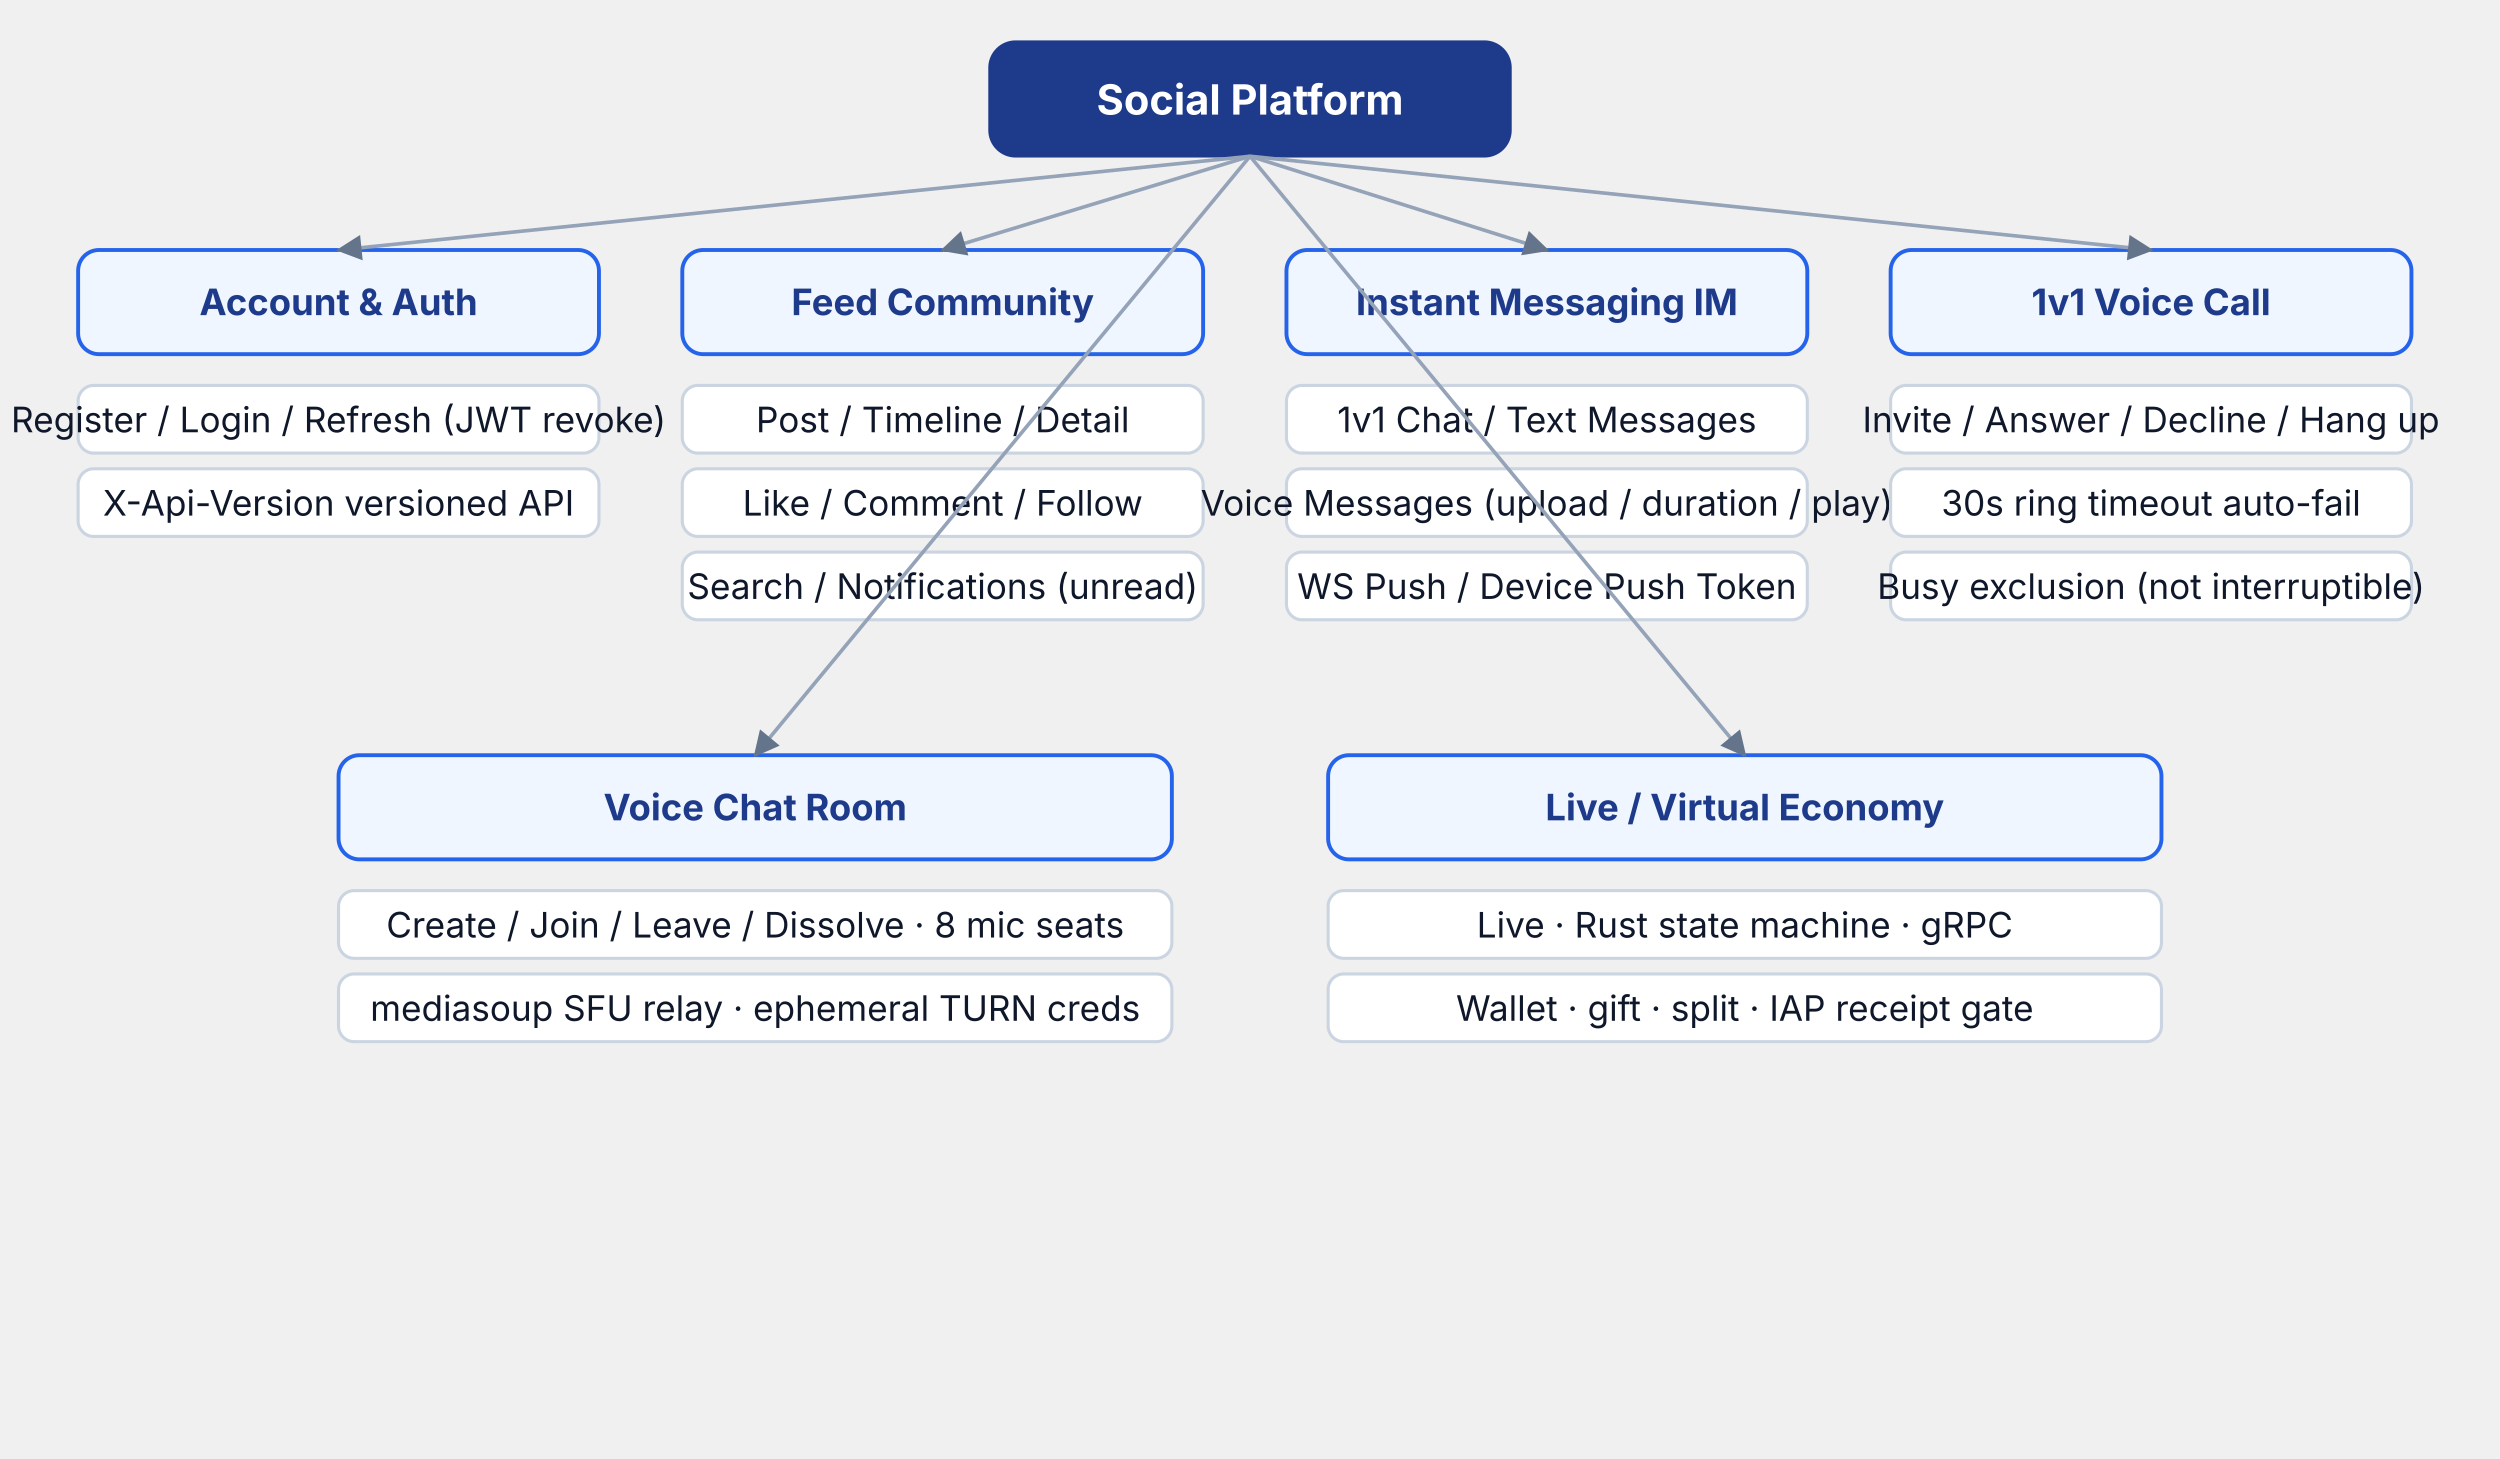
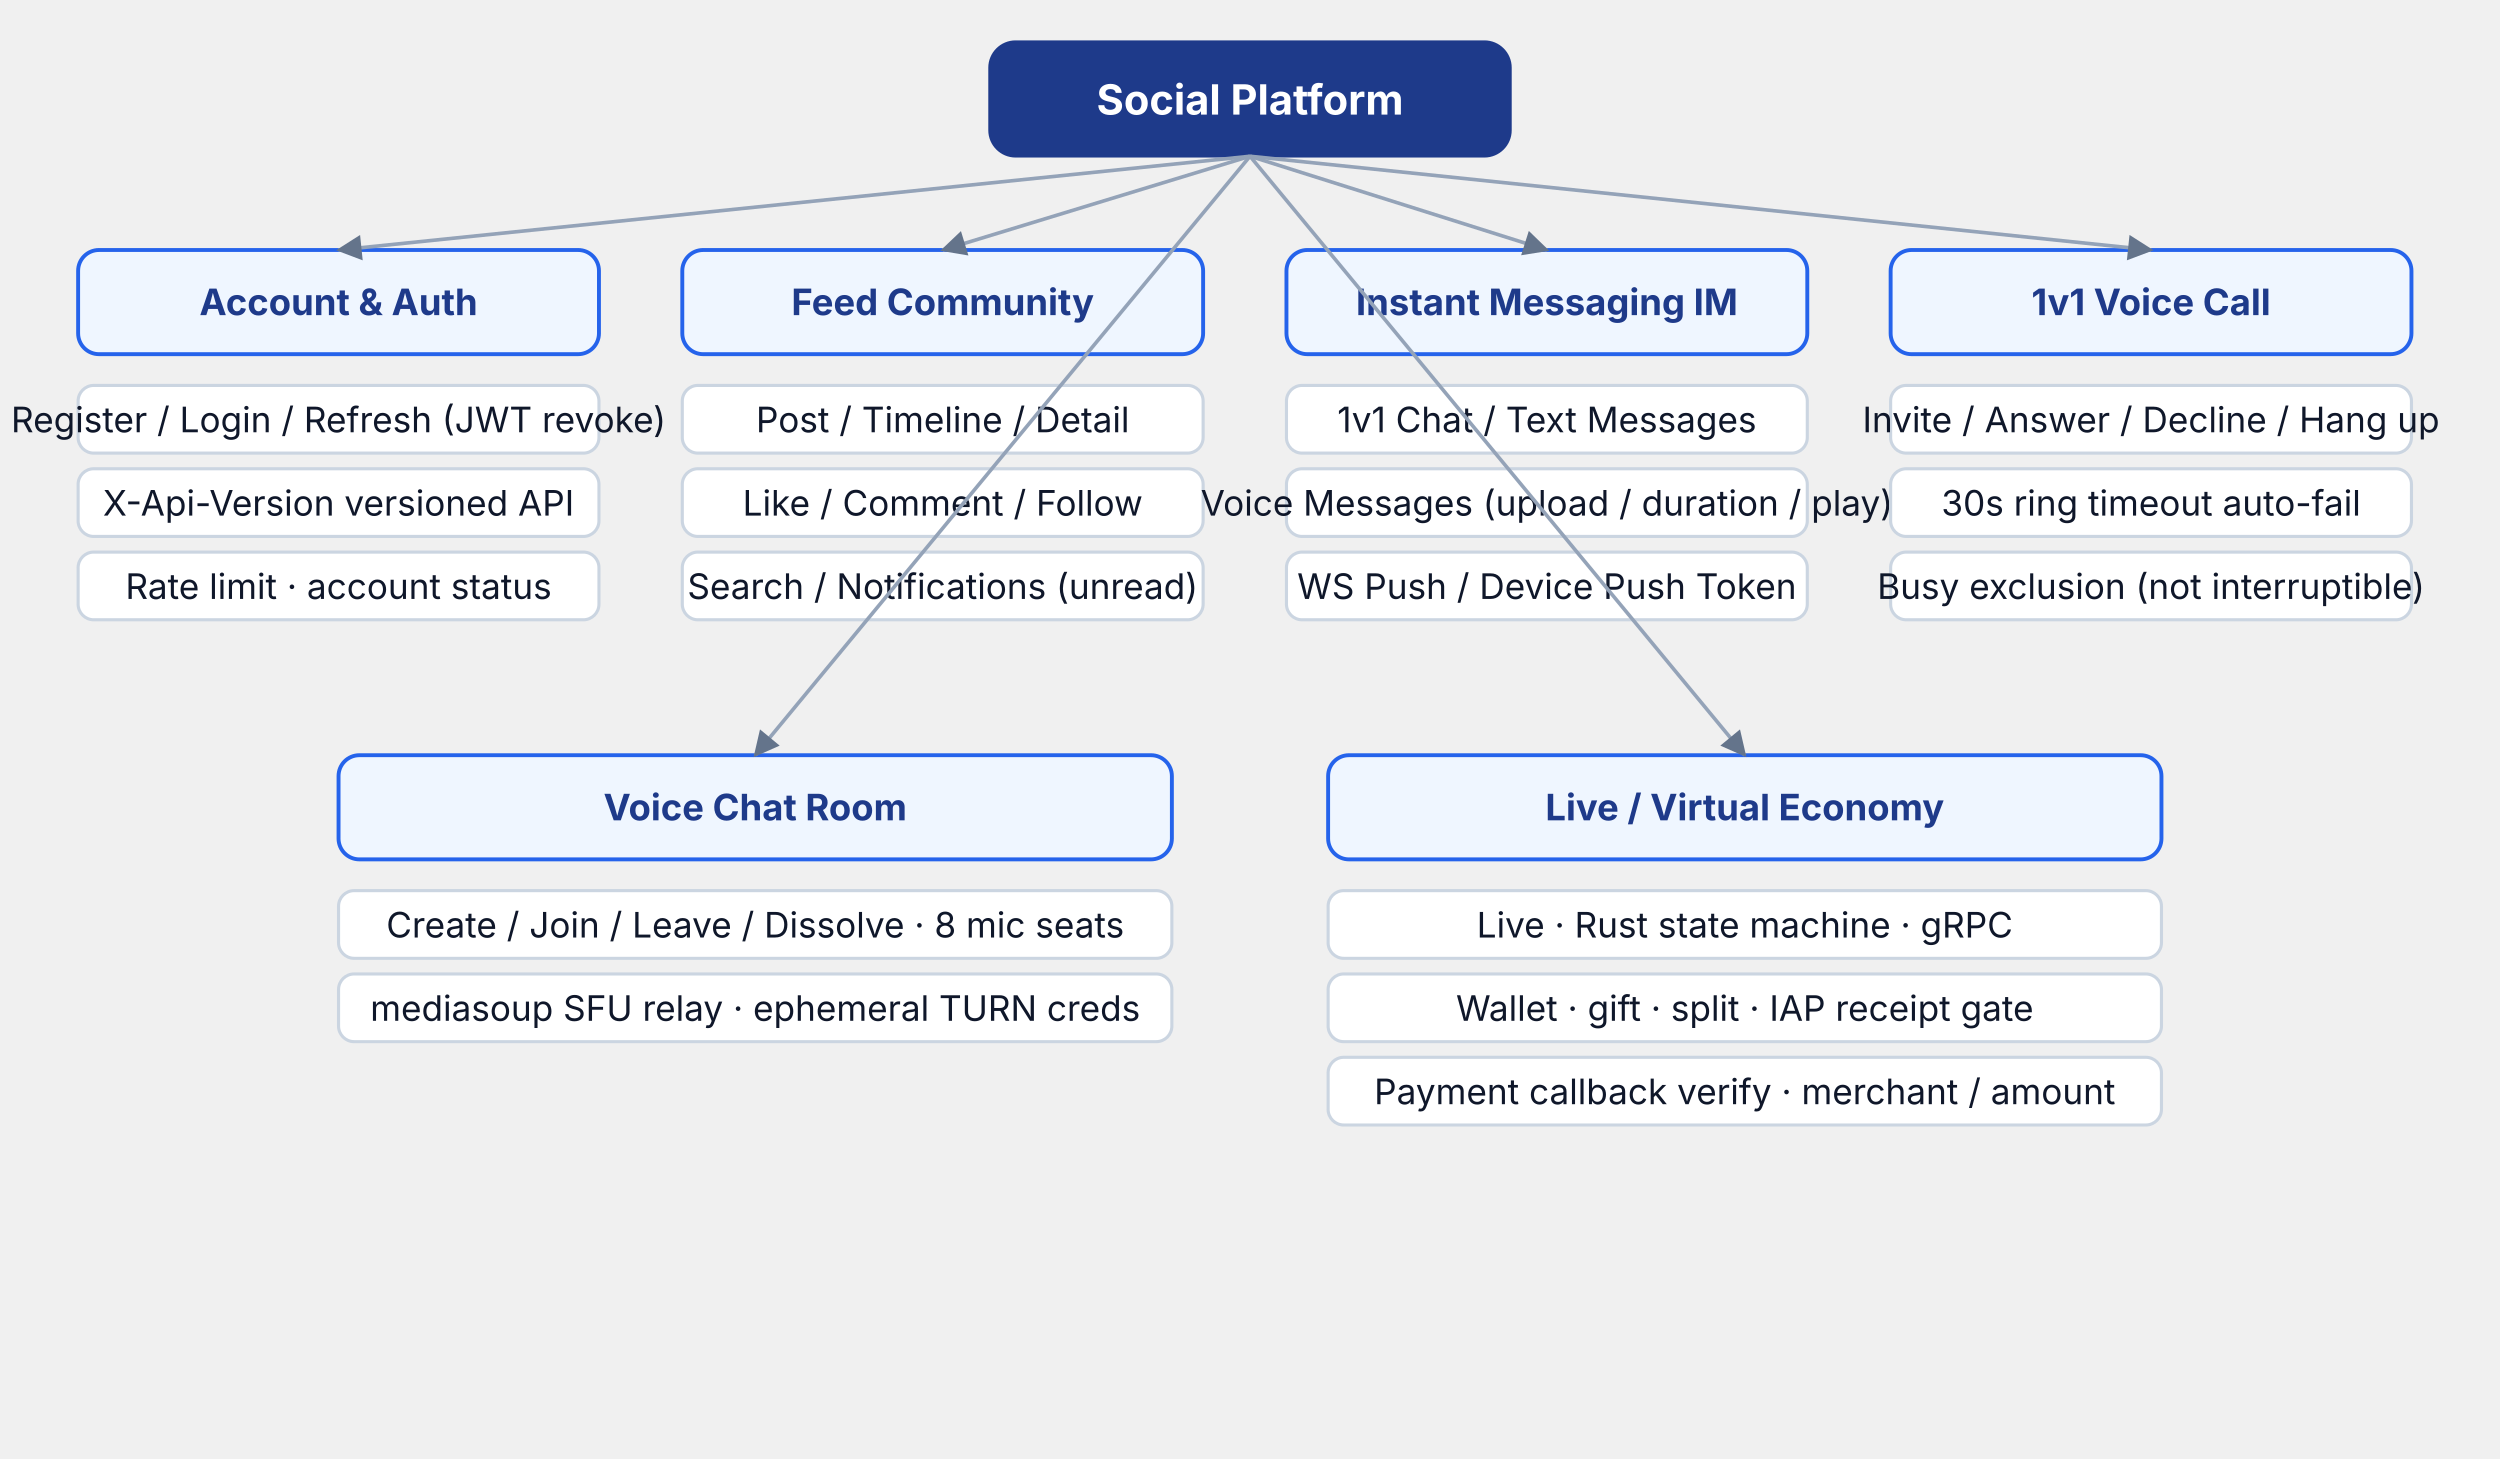
<svg xmlns="http://www.w3.org/2000/svg" viewBox="0 0 960 560" width="100%" font-family="system-ui, -apple-system, 'Segoe UI', 'PingFang SC', 'Microsoft YaHei', sans-serif">
  <defs>
    <marker id="arr" viewBox="0 0 10 10" refX="9" refY="5" markerWidth="7" markerHeight="7" orient="auto-start-reverse">
      <path d="M 0 0 L 10 5 L 0 10 z" fill="#64748b" />
    </marker>
  </defs>
  <style>
    .root { fill: #1e3a8a; stroke: #1e3a8a; rx: 10 }
    .mod  { fill: #eff6ff; stroke: #2563eb; stroke-width: 1.5; rx: 8 }
    .fn   { fill: #ffffff; stroke: #cbd5e1; stroke-width: 1.2; rx: 6 }
    .t    { font-size: 13.5px; fill: #0f172a; text-anchor: middle }
    .tr   { font-size: 16px; font-weight: 700; fill: #ffffff; text-anchor: middle }
    .tm   { font-size: 14px; font-weight: 700; fill: #1e3a8a; text-anchor: middle }
    .ts   { font-size: 11px; fill: #d97706; text-anchor: middle }
    .edge { stroke: #94a3b8; stroke-width: 1.4; fill: none; marker-end: url(#arr) }
  </style>
  <rect class="root" x="380" y="16" width="200" height="44" />
  <text class="tr" x="480" y="44">Social Platform</text>
  <rect class="mod" x="30" y="96" width="200" height="40" />
  <text class="tm" x="130" y="121">Account &amp; Auth</text>
  <path class="edge" d="M 480 60 L 130 96" />
  <rect class="fn" x="30" y="148" width="200" height="26" />
  <text class="t" x="130" y="166">Register / Login / Refresh (JWT revoke)</text>
  <rect class="fn" x="30" y="180" width="200" height="26" />
  <text class="t" x="130" y="198">X-Api-Version versioned API</text>
+   <rect class="fn" x="30" y="212" width="200" height="26" />
+   <text class="t" x="130" y="230">Rate limit · account status</text>
  <rect class="mod" x="262" y="96" width="200" height="40" />
  <text class="tm" x="362" y="121">Feed Community</text>
  <path class="edge" d="M 480 60 L 362 96" />
  <rect class="fn" x="262" y="148" width="200" height="26" />
  <text class="t" x="362" y="166">Post / Timeline / Detail</text>
  <rect class="fn" x="262" y="180" width="200" height="26" />
  <text class="t" x="362" y="198">Like / Comment / Follow</text>
  <rect class="fn" x="262" y="212" width="200" height="26" />
  <text class="t" x="362" y="230">Search / Notifications (unread)</text>
  <rect class="mod" x="494" y="96" width="200" height="40" />
  <text class="tm" x="594" y="121">Instant Messaging IM</text>
  <path class="edge" d="M 480 60 L 594 96" />
  <rect class="fn" x="494" y="148" width="200" height="26" />
  <text class="t" x="594" y="166">1v1 Chat / Text Messages</text>
  <rect class="fn" x="494" y="180" width="200" height="26" />
  <text class="t" x="594" y="198">Voice Messages (upload / duration / play)</text>
  <rect class="fn" x="494" y="212" width="200" height="26" />
  <text class="t" x="594" y="230">WS Push / Device Push Token</text>
  <rect class="mod" x="726" y="96" width="200" height="40" />
  <text class="tm" x="826" y="121">1v1 Voice Call</text>
  <path class="edge" d="M 480 60 L 826 96" />
  <rect class="fn" x="726" y="148" width="200" height="26" />
  <text class="t" x="826" y="166">Invite / Answer / Decline / Hang up</text>
  <rect class="fn" x="726" y="180" width="200" height="26" />
  <text class="t" x="826" y="198">30s ring timeout auto-fail</text>
  <rect class="fn" x="726" y="212" width="200" height="26" />
  <text class="t" x="826" y="230">Busy exclusion (not interruptible)</text>
  <rect class="mod" x="130" y="290" width="320" height="40" />
  <text class="tm" x="290" y="315">Voice Chat Room</text>
  <path class="edge" d="M 480 60 L 290 290" />
  <rect class="fn" x="130" y="342" width="320" height="26" />
  <text class="t" x="290" y="360">Create / Join / Leave / Dissolve · 8 mic seats</text>
  <rect class="fn" x="130" y="374" width="320" height="26" />
  <text class="t" x="290" y="392">mediasoup SFU relay · ephemeral TURN creds</text>
  <rect class="mod" x="510" y="290" width="320" height="40" />
  <text class="tm" x="670" y="315">Live / Virtual Economy</text>
  <path class="edge" d="M 480 60 L 670 290" />
  <rect class="fn" x="510" y="342" width="320" height="26" />
  <text class="t" x="670" y="360">Live · Rust state machine · gRPC</text>
  <rect class="fn" x="510" y="374" width="320" height="26" />
  <text class="t" x="670" y="392">Wallet · gift · split · IAP receipt gate</text>
+   <rect class="fn" x="510" y="406" width="320" height="26" />
+   <text class="t" x="670" y="424">Payment callback verify · merchant / amount</text>
</svg>
